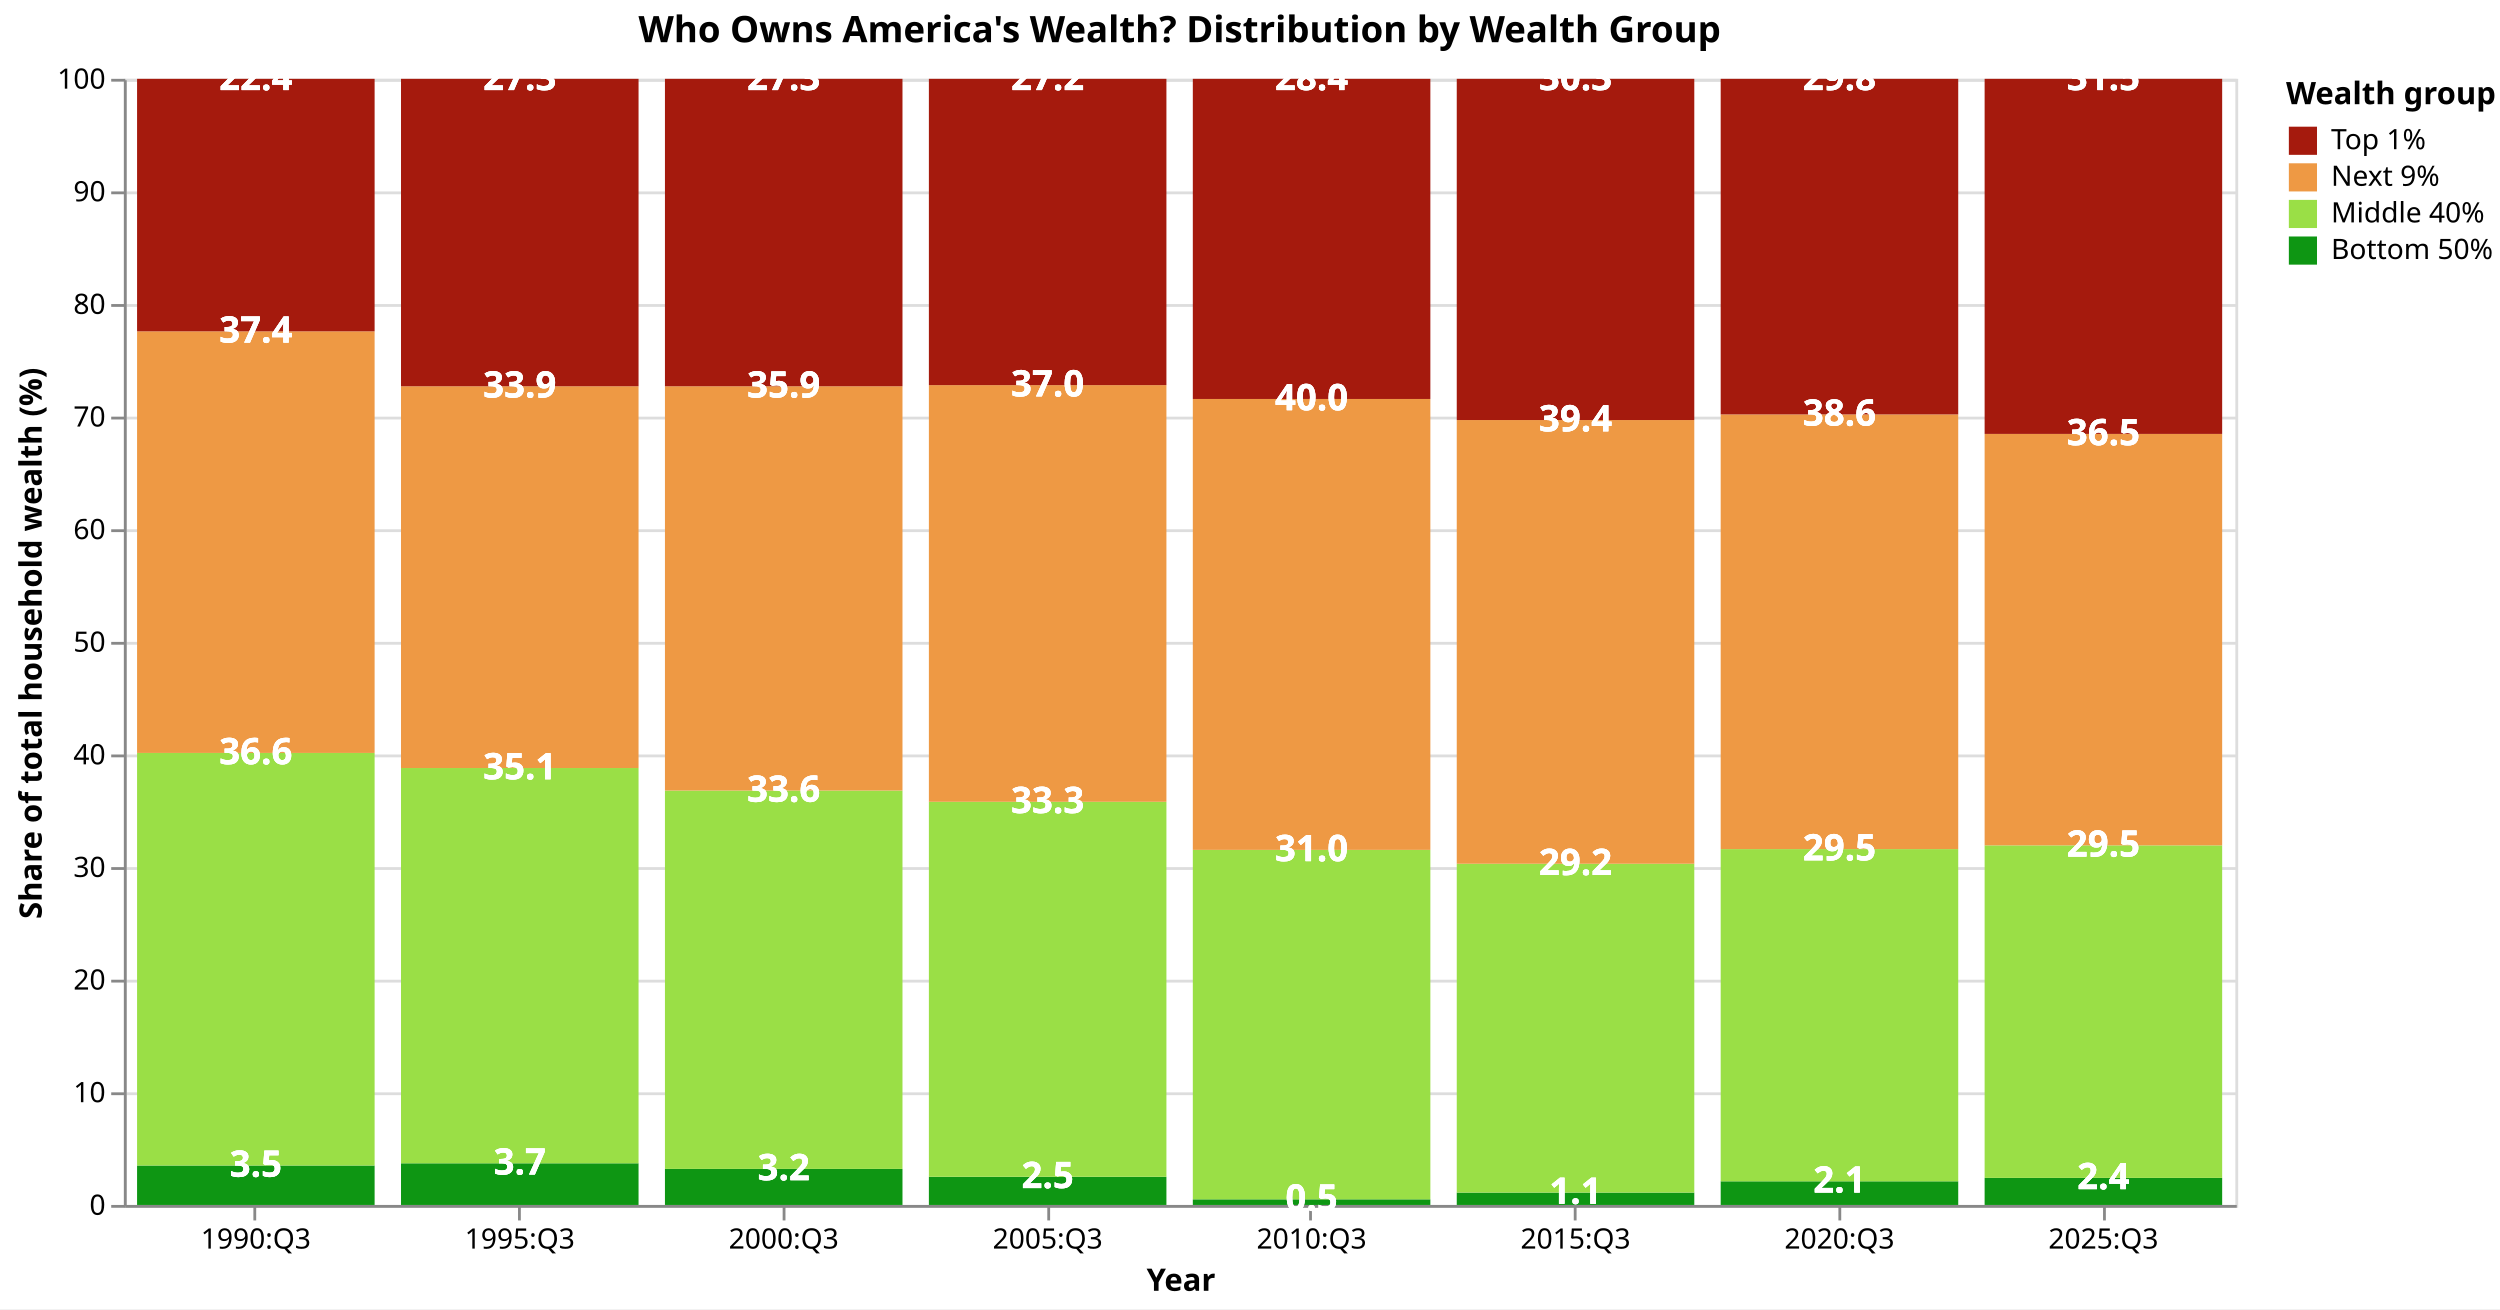
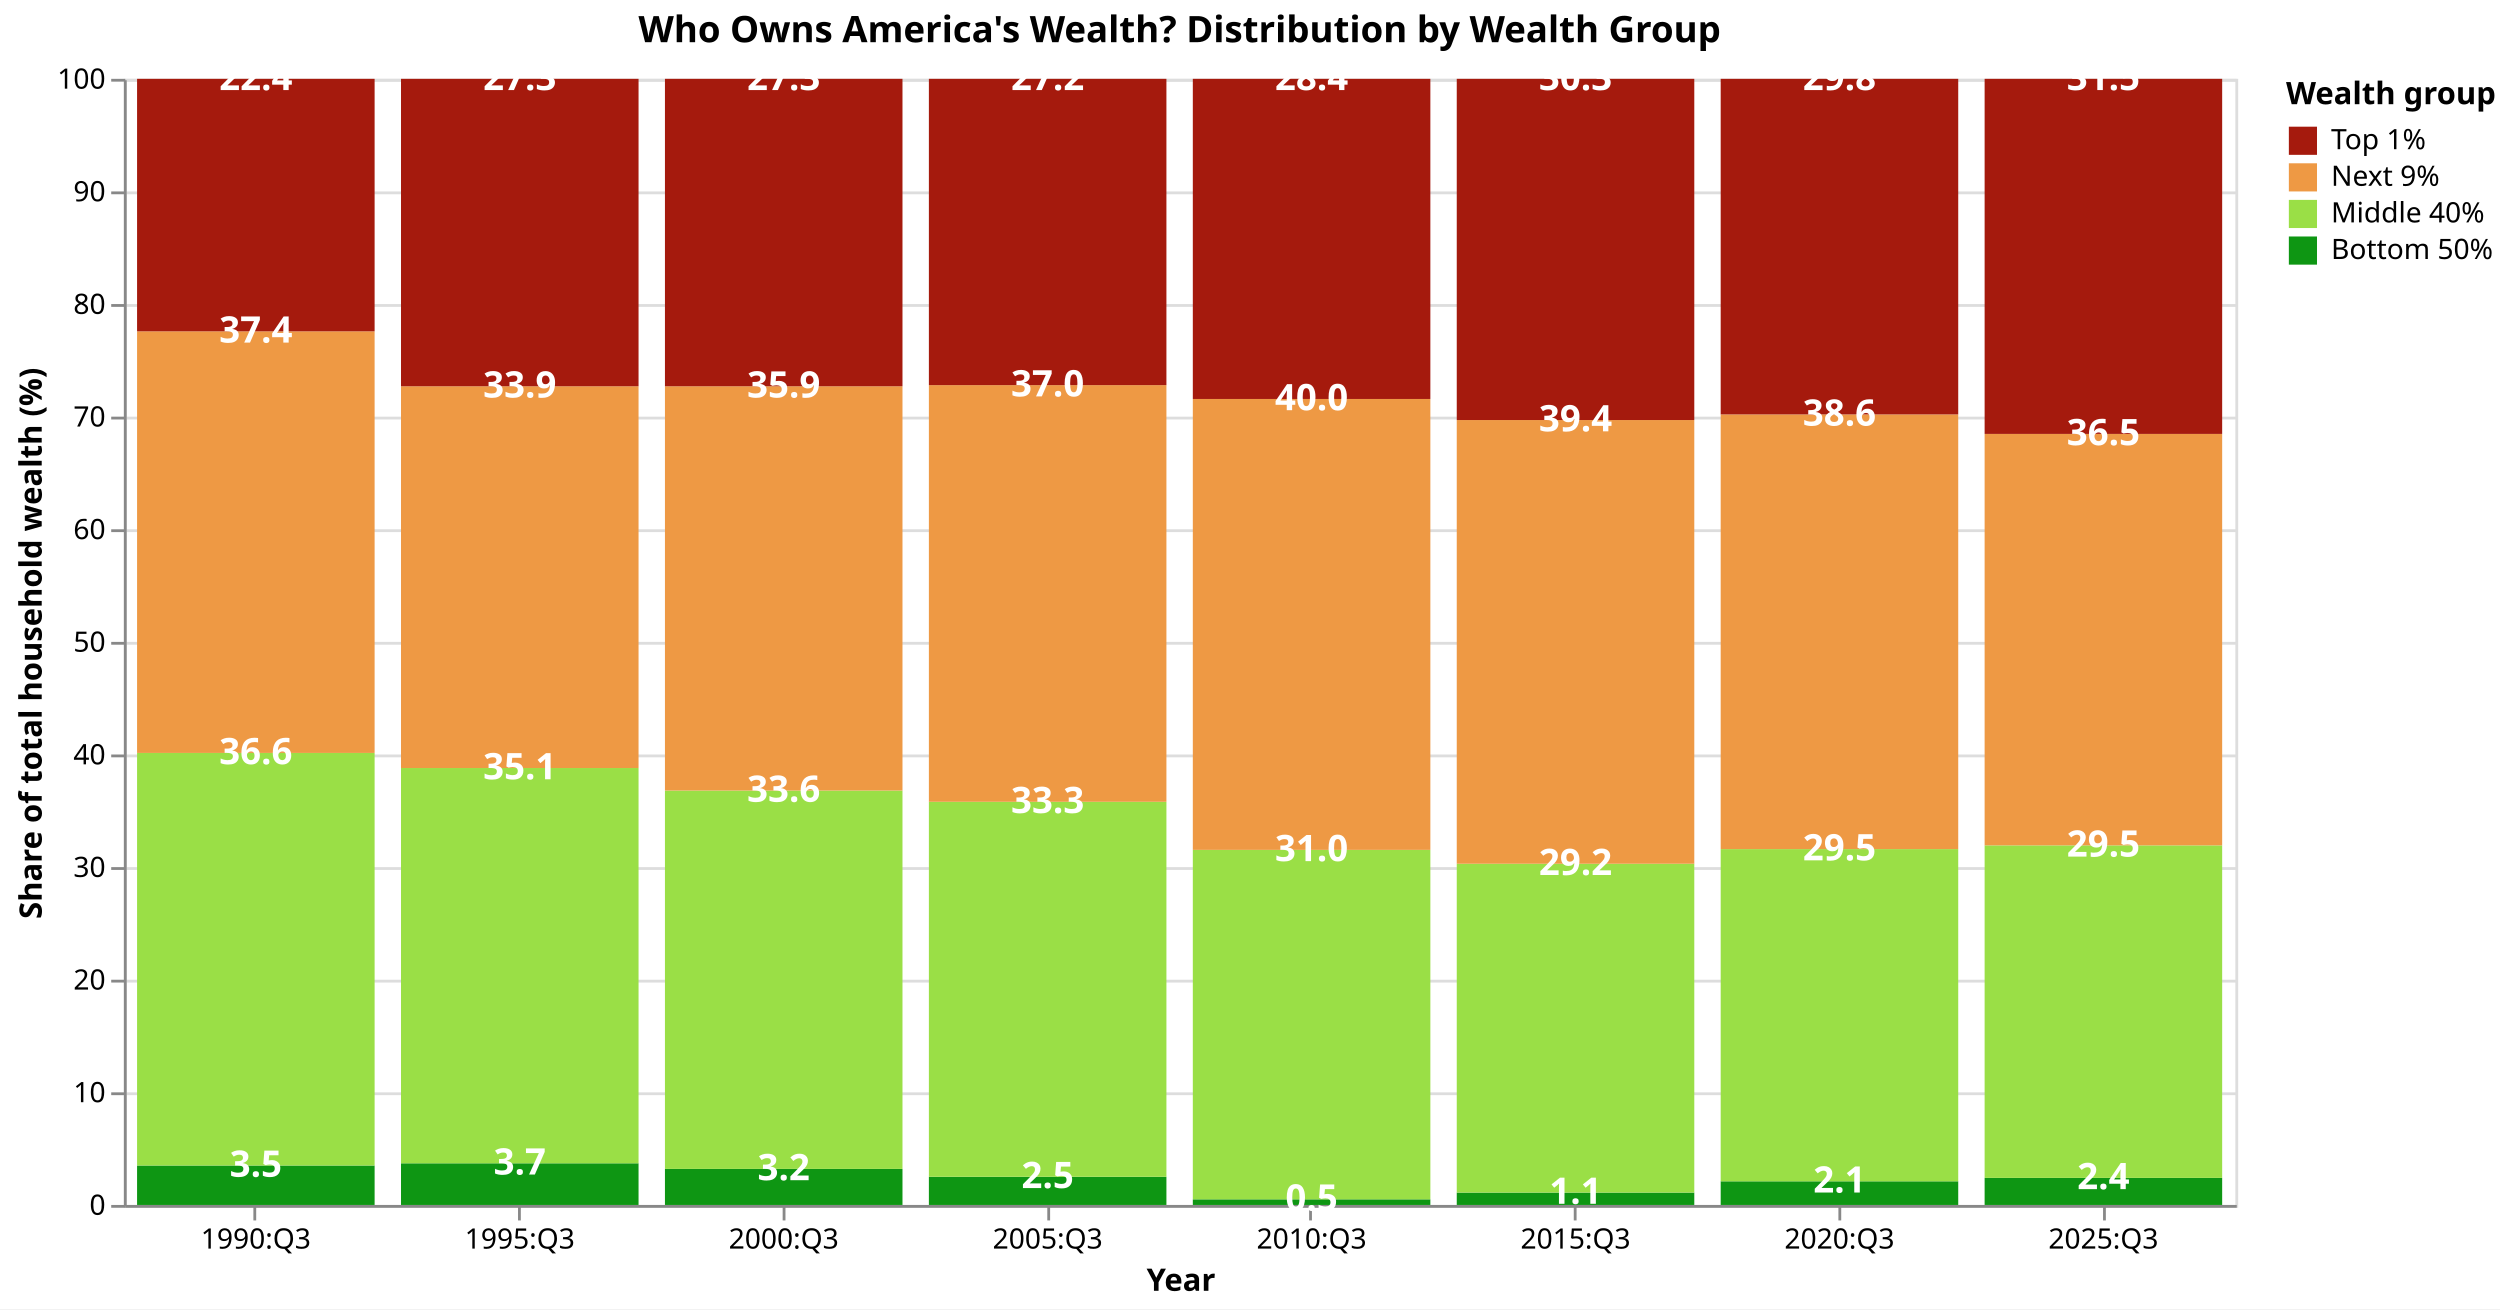
<svg xmlns="http://www.w3.org/2000/svg" version="1.1" class="marks" width="888" height="465" viewBox="0 0 888 465">
  <rect width="888" height="465" fill="white" />
  <g fill="none" stroke-miterlimit="10" transform="translate(44,28)">
    <g class="mark-group role-frame root" role="graphics-object" aria-roledescription="group mark container">
      <g transform="translate(0,0)">
        <path class="background" aria-hidden="true" d="M0.5,0.5h750v400h-750Z" stroke="#ddd" />
        <g>
          <g class="mark-group role-axis" aria-hidden="true">
            <g transform="translate(0.5,0.5)">
              <path class="background" aria-hidden="true" d="M0,0h0v0h0Z" pointer-events="none" />
              <g>
                <g class="mark-rule role-axis-grid" pointer-events="none">
                  <line transform="translate(0,400)" x2="750" y2="0" stroke="#ddd" stroke-width="1" opacity="1" />
                  <line transform="translate(0,360)" x2="750" y2="0" stroke="#ddd" stroke-width="1" opacity="1" />
                  <line transform="translate(0,320)" x2="750" y2="0" stroke="#ddd" stroke-width="1" opacity="1" />
                  <line transform="translate(0,280)" x2="750" y2="0" stroke="#ddd" stroke-width="1" opacity="1" />
                  <line transform="translate(0,240)" x2="750" y2="0" stroke="#ddd" stroke-width="1" opacity="1" />
                  <line transform="translate(0,200)" x2="750" y2="0" stroke="#ddd" stroke-width="1" opacity="1" />
                  <line transform="translate(0,160)" x2="750" y2="0" stroke="#ddd" stroke-width="1" opacity="1" />
                  <line transform="translate(0,120)" x2="750" y2="0" stroke="#ddd" stroke-width="1" opacity="1" />
                  <line transform="translate(0,80)" x2="750" y2="0" stroke="#ddd" stroke-width="1" opacity="1" />
                  <line transform="translate(0,40)" x2="750" y2="0" stroke="#ddd" stroke-width="1" opacity="1" />
                  <line transform="translate(0,0)" x2="750" y2="0" stroke="#ddd" stroke-width="1" opacity="1" />
                </g>
              </g>
              <path class="foreground" aria-hidden="true" d="" pointer-events="none" display="none" />
            </g>
          </g>
          <g class="mark-group role-axis" role="graphics-symbol" aria-roledescription="axis" aria-label="X-axis titled 'Year' for a discrete scale with 8 values: 1990:Q3, 1995:Q3, 2000:Q3, 2005:Q3, 2010:Q3, ending with 2025:Q3">
            <g transform="translate(0.5,400.5)">
              <path class="background" aria-hidden="true" d="M0,0h0v0h0Z" pointer-events="none" />
              <g>
                <g class="mark-rule role-axis-tick" pointer-events="none">
                  <line transform="translate(46,0)" x2="0" y2="5" stroke="#888" stroke-width="1" opacity="1" />
                  <line transform="translate(140,0)" x2="0" y2="5" stroke="#888" stroke-width="1" opacity="1" />
                  <line transform="translate(234,0)" x2="0" y2="5" stroke="#888" stroke-width="1" opacity="1" />
                  <line transform="translate(328,0)" x2="0" y2="5" stroke="#888" stroke-width="1" opacity="1" />
                  <line transform="translate(421,0)" x2="0" y2="5" stroke="#888" stroke-width="1" opacity="1" />
                  <line transform="translate(515,0)" x2="0" y2="5" stroke="#888" stroke-width="1" opacity="1" />
                  <line transform="translate(609,0)" x2="0" y2="5" stroke="#888" stroke-width="1" opacity="1" />
                  <line transform="translate(703,0)" x2="0" y2="5" stroke="#888" stroke-width="1" opacity="1" />
                </g>
                <g class="mark-text role-axis-label" pointer-events="none">
                  <text text-anchor="middle" transform="translate(46.375,15)" font-family="sans-serif" font-size="10px" fill="#000" opacity="1">1990:Q3</text>
                  <text text-anchor="middle" transform="translate(140.125,15)" font-family="sans-serif" font-size="10px" fill="#000" opacity="1">1995:Q3</text>
                  <text text-anchor="middle" transform="translate(233.875,15)" font-family="sans-serif" font-size="10px" fill="#000" opacity="1">2000:Q3</text>
                  <text text-anchor="middle" transform="translate(327.625,15)" font-family="sans-serif" font-size="10px" fill="#000" opacity="1">2005:Q3</text>
                  <text text-anchor="middle" transform="translate(421.375,15)" font-family="sans-serif" font-size="10px" fill="#000" opacity="1">2010:Q3</text>
                  <text text-anchor="middle" transform="translate(515.125,15)" font-family="sans-serif" font-size="10px" fill="#000" opacity="1">2015:Q3</text>
                  <text text-anchor="middle" transform="translate(608.875,15)" font-family="sans-serif" font-size="10px" fill="#000" opacity="1">2020:Q3</text>
                  <text text-anchor="middle" transform="translate(702.625,15)" font-family="sans-serif" font-size="10px" fill="#000" opacity="1">2025:Q3</text>
                </g>
                <g class="mark-rule role-axis-domain" pointer-events="none">
                  <line transform="translate(0,0)" x2="750" y2="0" stroke="#888" stroke-width="1" opacity="1" />
                </g>
                <g class="mark-text role-axis-title" pointer-events="none">
                  <text text-anchor="middle" transform="translate(375,30)" font-family="sans-serif" font-size="11px" font-weight="bold" fill="#000" opacity="1">Year</text>
                </g>
              </g>
              <path class="foreground" aria-hidden="true" d="" pointer-events="none" display="none" />
            </g>
          </g>
          <g class="mark-group role-axis" role="graphics-symbol" aria-roledescription="axis" aria-label="Y-axis titled 'Share of total household wealth (%)' for a linear scale with values from 0 to 100">
            <g transform="translate(0.5,0.5)">
              <path class="background" aria-hidden="true" d="M0,0h0v0h0Z" pointer-events="none" />
              <g>
                <g class="mark-rule role-axis-tick" pointer-events="none">
                  <line transform="translate(0,400)" x2="-5" y2="0" stroke="#888" stroke-width="1" opacity="1" />
                  <line transform="translate(0,360)" x2="-5" y2="0" stroke="#888" stroke-width="1" opacity="1" />
                  <line transform="translate(0,320)" x2="-5" y2="0" stroke="#888" stroke-width="1" opacity="1" />
                  <line transform="translate(0,280)" x2="-5" y2="0" stroke="#888" stroke-width="1" opacity="1" />
                  <line transform="translate(0,240)" x2="-5" y2="0" stroke="#888" stroke-width="1" opacity="1" />
                  <line transform="translate(0,200)" x2="-5" y2="0" stroke="#888" stroke-width="1" opacity="1" />
                  <line transform="translate(0,160)" x2="-5" y2="0" stroke="#888" stroke-width="1" opacity="1" />
                  <line transform="translate(0,120)" x2="-5" y2="0" stroke="#888" stroke-width="1" opacity="1" />
                  <line transform="translate(0,80)" x2="-5" y2="0" stroke="#888" stroke-width="1" opacity="1" />
                  <line transform="translate(0,40)" x2="-5" y2="0" stroke="#888" stroke-width="1" opacity="1" />
                  <line transform="translate(0,0)" x2="-5" y2="0" stroke="#888" stroke-width="1" opacity="1" />
                </g>
                <g class="mark-text role-axis-label" pointer-events="none">
                  <text text-anchor="end" transform="translate(-7,403)" font-family="sans-serif" font-size="10px" fill="#000" opacity="1">0</text>
                  <text text-anchor="end" transform="translate(-7,363)" font-family="sans-serif" font-size="10px" fill="#000" opacity="1">10</text>
                  <text text-anchor="end" transform="translate(-7,323)" font-family="sans-serif" font-size="10px" fill="#000" opacity="1">20</text>
                  <text text-anchor="end" transform="translate(-7,283)" font-family="sans-serif" font-size="10px" fill="#000" opacity="1">30</text>
                  <text text-anchor="end" transform="translate(-7,243)" font-family="sans-serif" font-size="10px" fill="#000" opacity="1">40</text>
                  <text text-anchor="end" transform="translate(-7,203)" font-family="sans-serif" font-size="10px" fill="#000" opacity="1">50</text>
                  <text text-anchor="end" transform="translate(-7,163)" font-family="sans-serif" font-size="10px" fill="#000" opacity="1">60</text>
                  <text text-anchor="end" transform="translate(-7,123)" font-family="sans-serif" font-size="10px" fill="#000" opacity="1">70</text>
                  <text text-anchor="end" transform="translate(-7,83)" font-family="sans-serif" font-size="10px" fill="#000" opacity="1">80</text>
                  <text text-anchor="end" transform="translate(-7,43)" font-family="sans-serif" font-size="10px" fill="#000" opacity="1">90</text>
                  <text text-anchor="end" transform="translate(-7,3)" font-family="sans-serif" font-size="10px" fill="#000" opacity="1">100</text>
                </g>
                <g class="mark-rule role-axis-domain" pointer-events="none">
                  <line transform="translate(0,400)" x2="0" y2="-400" stroke="#888" stroke-width="1" opacity="1" />
                </g>
                <g class="mark-text role-axis-title" pointer-events="none">
                  <text text-anchor="middle" transform="translate(-27.68457,200) rotate(-90) translate(0,-2)" font-family="sans-serif" font-size="11px" font-weight="bold" fill="#000" opacity="1">Share of total household wealth (%)</text>
                </g>
              </g>
              <path class="foreground" aria-hidden="true" d="" pointer-events="none" display="none" />
            </g>
          </g>
          <g class="mark-rect role-mark layer_0_marks" role="graphics-object" aria-roledescription="rect mark container">
            <path aria-label="Year: 1990:Q3; Share of total household wealth (%): 3.5035035035; Wealth group: Bottom 50%; stack_order: 3; Date: 1990:Q3; Share (%): 3.5" role="graphics-symbol" aria-roledescription="bar" d="M4.688,385.986h84.375v14.014h-84.375Z" fill="#0E9613" />
            <path aria-label="Year: 1990:Q3; Share of total household wealth (%): 36.6366366366; Wealth group: Middle 40%; stack_order: 2; Date: 1990:Q3; Share (%): 36.6" role="graphics-symbol" aria-roledescription="bar" d="M4.688,239.439h84.375v146.547h-84.375Z" fill="#9ADF46" />
            <path aria-label="Year: 1990:Q3; Share of total household wealth (%): 37.4374374374; Wealth group: Next 9%; stack_order: 1; Date: 1990:Q3; Share (%): 37.4" role="graphics-symbol" aria-roledescription="bar" d="M4.688,89.69h84.375v149.75h-84.375Z" fill="#EE9944" />
            <path aria-label="Year: 1990:Q3; Share of total household wealth (%): 22.4224224224; Wealth group: Top 1%; stack_order: 0; Date: 1990:Q3; Share (%): 22.4" role="graphics-symbol" aria-roledescription="bar" d="M4.688,4.440892098500626e-14h84.375v89.69h-84.375Z" fill="#A51A0D" />
            <path aria-label="Year: 1995:Q3; Share of total household wealth (%): 3.7; Wealth group: Bottom 50%; stack_order: 3; Date: 1995:Q3; Share (%): 3.7" role="graphics-symbol" aria-roledescription="bar" d="M98.438,385.2h84.375v14.8h-84.375Z" fill="#0E9613" />
            <path aria-label="Year: 1995:Q3; Share of total household wealth (%): 35.1; Wealth group: Middle 40%; stack_order: 2; Date: 1995:Q3; Share (%): 35.1" role="graphics-symbol" aria-roledescription="bar" d="M98.438,244.8h84.375v140.4h-84.375Z" fill="#9ADF46" />
            <path aria-label="Year: 1995:Q3; Share of total household wealth (%): 33.9; Wealth group: Next 9%; stack_order: 1; Date: 1995:Q3; Share (%): 33.9" role="graphics-symbol" aria-roledescription="bar" d="M98.438,109.2h84.375v135.6h-84.375Z" fill="#EE9944" />
            <path aria-label="Year: 1995:Q3; Share of total household wealth (%): 27.3; Wealth group: Top 1%; stack_order: 0; Date: 1995:Q3; Share (%): 27.3" role="graphics-symbol" aria-roledescription="bar" d="M98.438,0h84.375v109.2h-84.375Z" fill="#A51A0D" />
            <path aria-label="Year: 2000:Q3; Share of total household wealth (%): 3.2; Wealth group: Bottom 50%; stack_order: 3; Date: 2000:Q3; Share (%): 3.2" role="graphics-symbol" aria-roledescription="bar" d="M192.188,387.2h84.375v12.8h-84.375Z" fill="#0E9613" />
            <path aria-label="Year: 2000:Q3; Share of total household wealth (%): 33.6; Wealth group: Middle 40%; stack_order: 2; Date: 2000:Q3; Share (%): 33.6" role="graphics-symbol" aria-roledescription="bar" d="M192.188,252.8h84.375v134.4h-84.375Z" fill="#9ADF46" />
            <path aria-label="Year: 2000:Q3; Share of total household wealth (%): 35.9; Wealth group: Next 9%; stack_order: 1; Date: 2000:Q3; Share (%): 35.9" role="graphics-symbol" aria-roledescription="bar" d="M192.188,109.2h84.375v143.6h-84.375Z" fill="#EE9944" />
            <path aria-label="Year: 2000:Q3; Share of total household wealth (%): 27.3; Wealth group: Top 1%; stack_order: 0; Date: 2000:Q3; Share (%): 27.3" role="graphics-symbol" aria-roledescription="bar" d="M192.188,0h84.375v109.2h-84.375Z" fill="#A51A0D" />
            <path aria-label="Year: 2005:Q3; Share of total household wealth (%): 2.5; Wealth group: Bottom 50%; stack_order: 3; Date: 2005:Q3; Share (%): 2.5" role="graphics-symbol" aria-roledescription="bar" d="M285.938,390h84.375v10h-84.375Z" fill="#0E9613" />
            <path aria-label="Year: 2005:Q3; Share of total household wealth (%): 33.3; Wealth group: Middle 40%; stack_order: 2; Date: 2005:Q3; Share (%): 33.3" role="graphics-symbol" aria-roledescription="bar" d="M285.938,256.8h84.375v133.2h-84.375Z" fill="#9ADF46" />
            <path aria-label="Year: 2005:Q3; Share of total household wealth (%): 37; Wealth group: Next 9%; stack_order: 1; Date: 2005:Q3; Share (%): 37.0" role="graphics-symbol" aria-roledescription="bar" d="M285.938,108.8h84.375v148h-84.375Z" fill="#EE9944" />
            <path aria-label="Year: 2005:Q3; Share of total household wealth (%): 27.2; Wealth group: Top 1%; stack_order: 0; Date: 2005:Q3; Share (%): 27.2" role="graphics-symbol" aria-roledescription="bar" d="M285.938,0h84.375v108.8h-84.375Z" fill="#A51A0D" />
            <path aria-label="Year: 2010:Q3; Share of total household wealth (%): 0.500500500501; Wealth group: Bottom 50%; stack_order: 3; Date: 2010:Q3; Share (%): 0.5" role="graphics-symbol" aria-roledescription="bar" d="M379.688,397.998h84.375v2.002h-84.375Z" fill="#0E9613" />
            <path aria-label="Year: 2010:Q3; Share of total household wealth (%): 31.031031031; Wealth group: Middle 40%; stack_order: 2; Date: 2010:Q3; Share (%): 31.0" role="graphics-symbol" aria-roledescription="bar" d="M379.688,273.874h84.375v124.124h-84.375Z" fill="#9ADF46" />
            <path aria-label="Year: 2010:Q3; Share of total household wealth (%): 40.04004004; Wealth group: Next 9%; stack_order: 1; Date: 2010:Q3; Share (%): 40.0" role="graphics-symbol" aria-roledescription="bar" d="M379.688,113.714h84.375v160.16h-84.375Z" fill="#EE9944" />
            <path aria-label="Year: 2010:Q3; Share of total household wealth (%): 28.4284284284; Wealth group: Top 1%; stack_order: 0; Date: 2010:Q3; Share (%): 28.4" role="graphics-symbol" aria-roledescription="bar" d="M379.688,0h84.375v113.714h-84.375Z" fill="#A51A0D" />
            <path aria-label="Year: 2015:Q3; Share of total household wealth (%): 1.1; Wealth group: Bottom 50%; stack_order: 3; Date: 2015:Q3; Share (%): 1.1" role="graphics-symbol" aria-roledescription="bar" d="M473.438,395.6h84.375v4.4h-84.375Z" fill="#0E9613" />
            <path aria-label="Year: 2015:Q3; Share of total household wealth (%): 29.2; Wealth group: Middle 40%; stack_order: 2; Date: 2015:Q3; Share (%): 29.2" role="graphics-symbol" aria-roledescription="bar" d="M473.438,278.8h84.375v116.8h-84.375Z" fill="#9ADF46" />
            <path aria-label="Year: 2015:Q3; Share of total household wealth (%): 39.4; Wealth group: Next 9%; stack_order: 1; Date: 2015:Q3; Share (%): 39.4" role="graphics-symbol" aria-roledescription="bar" d="M473.438,121.2h84.375v157.6h-84.375Z" fill="#EE9944" />
            <path aria-label="Year: 2015:Q3; Share of total household wealth (%): 30.3; Wealth group: Top 1%; stack_order: 0; Date: 2015:Q3; Share (%): 30.3" role="graphics-symbol" aria-roledescription="bar" d="M473.438,0h84.375v121.2h-84.375Z" fill="#A51A0D" />
            <path aria-label="Year: 2020:Q3; Share of total household wealth (%): 2.1; Wealth group: Bottom 50%; stack_order: 3; Date: 2020:Q3; Share (%): 2.1" role="graphics-symbol" aria-roledescription="bar" d="M567.188,391.6h84.375v8.4h-84.375Z" fill="#0E9613" />
            <path aria-label="Year: 2020:Q3; Share of total household wealth (%): 29.5; Wealth group: Middle 40%; stack_order: 2; Date: 2020:Q3; Share (%): 29.5" role="graphics-symbol" aria-roledescription="bar" d="M567.188,273.6h84.375v118h-84.375Z" fill="#9ADF46" />
            <path aria-label="Year: 2020:Q3; Share of total household wealth (%): 38.6; Wealth group: Next 9%; stack_order: 1; Date: 2020:Q3; Share (%): 38.6" role="graphics-symbol" aria-roledescription="bar" d="M567.188,119.2h84.375v154.4h-84.375Z" fill="#EE9944" />
            <path aria-label="Year: 2020:Q3; Share of total household wealth (%): 29.8; Wealth group: Top 1%; stack_order: 0; Date: 2020:Q3; Share (%): 29.8" role="graphics-symbol" aria-roledescription="bar" d="M567.188,0h84.375v119.2h-84.375Z" fill="#A51A0D" />
            <path aria-label="Year: 2025:Q3; Share of total household wealth (%): 2.4024024024; Wealth group: Bottom 50%; stack_order: 3; Date: 2025:Q3; Share (%): 2.4" role="graphics-symbol" aria-roledescription="bar" d="M660.938,390.39h84.375v9.61h-84.375Z" fill="#0E9613" />
            <path aria-label="Year: 2025:Q3; Share of total household wealth (%): 29.5295295295; Wealth group: Middle 40%; stack_order: 2; Date: 2025:Q3; Share (%): 29.5" role="graphics-symbol" aria-roledescription="bar" d="M660.938,272.272h84.375v118.118h-84.375Z" fill="#9ADF46" />
            <path aria-label="Year: 2025:Q3; Share of total household wealth (%): 36.5365365365; Wealth group: Next 9%; stack_order: 1; Date: 2025:Q3; Share (%): 36.5" role="graphics-symbol" aria-roledescription="bar" d="M660.938,126.126h84.375v146.146h-84.375Z" fill="#EE9944" />
            <path aria-label="Year: 2025:Q3; Share of total household wealth (%): 31.5315315315; Wealth group: Top 1%; stack_order: 0; Date: 2025:Q3; Share (%): 31.5" role="graphics-symbol" aria-roledescription="bar" d="M660.938,0h84.375v126.126h-84.375Z" fill="#A51A0D" />
          </g>
          <g class="mark-text role-mark layer_1_marks" role="graphics-object" aria-roledescription="text mark container">
            <text aria-label="Date: 1990:Q3; Share (%): 3.5035035035; stack_order: 3; Wealth group: Bottom 50%" role="graphics-symbol" aria-roledescription="text mark" text-anchor="middle" transform="translate(46.875,389.986)" font-family="sans-serif" font-size="13px" font-weight="bold" fill="white">3.5</text>
            <text aria-label="Date: 1990:Q3; Share (%): 36.6366366366; stack_order: 2; Wealth group: Middle 40%" role="graphics-symbol" aria-roledescription="text mark" text-anchor="middle" transform="translate(46.875,243.4394)" font-family="sans-serif" font-size="13px" font-weight="bold" fill="white">36.6</text>
            <text aria-label="Date: 1990:Q3; Share (%): 37.4374374374; stack_order: 1; Wealth group: Next 9%" role="graphics-symbol" aria-roledescription="text mark" text-anchor="middle" transform="translate(46.875,93.68969)" font-family="sans-serif" font-size="13px" font-weight="bold" fill="white">37.4</text>
            <text aria-label="Date: 1990:Q3; Share (%): 22.4224224224; stack_order: 0; Wealth group: Top 1%" role="graphics-symbol" aria-roledescription="text mark" text-anchor="middle" transform="translate(46.875,4)" font-family="sans-serif" font-size="13px" font-weight="bold" fill="white">22.4</text>
            <text aria-label="Date: 1995:Q3; Share (%): 3.7; stack_order: 3; Wealth group: Bottom 50%" role="graphics-symbol" aria-roledescription="text mark" text-anchor="middle" transform="translate(140.625,389.2)" font-family="sans-serif" font-size="13px" font-weight="bold" fill="white">3.7</text>
            <text aria-label="Date: 1995:Q3; Share (%): 35.1; stack_order: 2; Wealth group: Middle 40%" role="graphics-symbol" aria-roledescription="text mark" text-anchor="middle" transform="translate(140.625,248.8)" font-family="sans-serif" font-size="13px" font-weight="bold" fill="white">35.1</text>
            <text aria-label="Date: 1995:Q3; Share (%): 33.9; stack_order: 1; Wealth group: Next 9%" role="graphics-symbol" aria-roledescription="text mark" text-anchor="middle" transform="translate(140.625,113.2)" font-family="sans-serif" font-size="13px" font-weight="bold" fill="white">33.9</text>
            <text aria-label="Date: 1995:Q3; Share (%): 27.3; stack_order: 0; Wealth group: Top 1%" role="graphics-symbol" aria-roledescription="text mark" text-anchor="middle" transform="translate(140.625,4)" font-family="sans-serif" font-size="13px" font-weight="bold" fill="white">27.3</text>
            <text aria-label="Date: 2000:Q3; Share (%): 3.2; stack_order: 3; Wealth group: Bottom 50%" role="graphics-symbol" aria-roledescription="text mark" text-anchor="middle" transform="translate(234.375,391.2)" font-family="sans-serif" font-size="13px" font-weight="bold" fill="white">3.2</text>
            <text aria-label="Date: 2000:Q3; Share (%): 33.6; stack_order: 2; Wealth group: Middle 40%" role="graphics-symbol" aria-roledescription="text mark" text-anchor="middle" transform="translate(234.375,256.8)" font-family="sans-serif" font-size="13px" font-weight="bold" fill="white">33.6</text>
            <text aria-label="Date: 2000:Q3; Share (%): 35.9; stack_order: 1; Wealth group: Next 9%" role="graphics-symbol" aria-roledescription="text mark" text-anchor="middle" transform="translate(234.375,113.2)" font-family="sans-serif" font-size="13px" font-weight="bold" fill="white">35.9</text>
            <text aria-label="Date: 2000:Q3; Share (%): 27.3; stack_order: 0; Wealth group: Top 1%" role="graphics-symbol" aria-roledescription="text mark" text-anchor="middle" transform="translate(234.375,4)" font-family="sans-serif" font-size="13px" font-weight="bold" fill="white">27.3</text>
            <text aria-label="Date: 2005:Q3; Share (%): 2.5; stack_order: 3; Wealth group: Bottom 50%" role="graphics-symbol" aria-roledescription="text mark" text-anchor="middle" transform="translate(328.125,394)" font-family="sans-serif" font-size="13px" font-weight="bold" fill="white">2.5</text>
            <text aria-label="Date: 2005:Q3; Share (%): 33.3; stack_order: 2; Wealth group: Middle 40%" role="graphics-symbol" aria-roledescription="text mark" text-anchor="middle" transform="translate(328.125,260.8)" font-family="sans-serif" font-size="13px" font-weight="bold" fill="white">33.3</text>
            <text aria-label="Date: 2005:Q3; Share (%): 37; stack_order: 1; Wealth group: Next 9%" role="graphics-symbol" aria-roledescription="text mark" text-anchor="middle" transform="translate(328.125,112.8)" font-family="sans-serif" font-size="13px" font-weight="bold" fill="white">37.0</text>
            <text aria-label="Date: 2005:Q3; Share (%): 27.2; stack_order: 0; Wealth group: Top 1%" role="graphics-symbol" aria-roledescription="text mark" text-anchor="middle" transform="translate(328.125,4)" font-family="sans-serif" font-size="13px" font-weight="bold" fill="white">27.2</text>
            <text aria-label="Date: 2010:Q3; Share (%): 0.500500500501; stack_order: 3; Wealth group: Bottom 50%" role="graphics-symbol" aria-roledescription="text mark" text-anchor="middle" transform="translate(421.875,401.998)" font-family="sans-serif" font-size="13px" font-weight="bold" fill="white">0.5</text>
            <text aria-label="Date: 2010:Q3; Share (%): 31.031031031; stack_order: 2; Wealth group: Middle 40%" role="graphics-symbol" aria-roledescription="text mark" text-anchor="middle" transform="translate(421.875,277.8739)" font-family="sans-serif" font-size="13px" font-weight="bold" fill="white">31.0</text>
            <text aria-label="Date: 2010:Q3; Share (%): 40.04004004; stack_order: 1; Wealth group: Next 9%" role="graphics-symbol" aria-roledescription="text mark" text-anchor="middle" transform="translate(421.875,117.7137)" font-family="sans-serif" font-size="13px" font-weight="bold" fill="white">40.0</text>
            <text aria-label="Date: 2010:Q3; Share (%): 28.4284284284; stack_order: 0; Wealth group: Top 1%" role="graphics-symbol" aria-roledescription="text mark" text-anchor="middle" transform="translate(421.875,4)" font-family="sans-serif" font-size="13px" font-weight="bold" fill="white">28.4</text>
            <text aria-label="Date: 2015:Q3; Share (%): 1.1; stack_order: 3; Wealth group: Bottom 50%" role="graphics-symbol" aria-roledescription="text mark" text-anchor="middle" transform="translate(515.625,399.6)" font-family="sans-serif" font-size="13px" font-weight="bold" fill="white">1.1</text>
            <text aria-label="Date: 2015:Q3; Share (%): 29.2; stack_order: 2; Wealth group: Middle 40%" role="graphics-symbol" aria-roledescription="text mark" text-anchor="middle" transform="translate(515.625,282.8)" font-family="sans-serif" font-size="13px" font-weight="bold" fill="white">29.2</text>
            <text aria-label="Date: 2015:Q3; Share (%): 39.4; stack_order: 1; Wealth group: Next 9%" role="graphics-symbol" aria-roledescription="text mark" text-anchor="middle" transform="translate(515.625,125.2)" font-family="sans-serif" font-size="13px" font-weight="bold" fill="white">39.4</text>
            <text aria-label="Date: 2015:Q3; Share (%): 30.3; stack_order: 0; Wealth group: Top 1%" role="graphics-symbol" aria-roledescription="text mark" text-anchor="middle" transform="translate(515.625,4)" font-family="sans-serif" font-size="13px" font-weight="bold" fill="white">30.3</text>
            <text aria-label="Date: 2020:Q3; Share (%): 2.1; stack_order: 3; Wealth group: Bottom 50%" role="graphics-symbol" aria-roledescription="text mark" text-anchor="middle" transform="translate(609.375,395.6)" font-family="sans-serif" font-size="13px" font-weight="bold" fill="white">2.1</text>
            <text aria-label="Date: 2020:Q3; Share (%): 29.5; stack_order: 2; Wealth group: Middle 40%" role="graphics-symbol" aria-roledescription="text mark" text-anchor="middle" transform="translate(609.375,277.6)" font-family="sans-serif" font-size="13px" font-weight="bold" fill="white">29.5</text>
            <text aria-label="Date: 2020:Q3; Share (%): 38.6; stack_order: 1; Wealth group: Next 9%" role="graphics-symbol" aria-roledescription="text mark" text-anchor="middle" transform="translate(609.375,123.2)" font-family="sans-serif" font-size="13px" font-weight="bold" fill="white">38.6</text>
            <text aria-label="Date: 2020:Q3; Share (%): 29.8; stack_order: 0; Wealth group: Top 1%" role="graphics-symbol" aria-roledescription="text mark" text-anchor="middle" transform="translate(609.375,4)" font-family="sans-serif" font-size="13px" font-weight="bold" fill="white">29.8</text>
            <text aria-label="Date: 2025:Q3; Share (%): 2.4024024024; stack_order: 3; Wealth group: Bottom 50%" role="graphics-symbol" aria-roledescription="text mark" text-anchor="middle" transform="translate(703.125,394.3904)" font-family="sans-serif" font-size="13px" font-weight="bold" fill="white">2.4</text>
            <text aria-label="Date: 2025:Q3; Share (%): 29.5295295295; stack_order: 2; Wealth group: Middle 40%" role="graphics-symbol" aria-roledescription="text mark" text-anchor="middle" transform="translate(703.125,276.2723)" font-family="sans-serif" font-size="13px" font-weight="bold" fill="white">29.5</text>
            <text aria-label="Date: 2025:Q3; Share (%): 36.5365365365; stack_order: 1; Wealth group: Next 9%" role="graphics-symbol" aria-roledescription="text mark" text-anchor="middle" transform="translate(703.125,130.1261)" font-family="sans-serif" font-size="13px" font-weight="bold" fill="white">36.5</text>
            <text aria-label="Date: 2025:Q3; Share (%): 31.5315315315; stack_order: 0; Wealth group: Top 1%" role="graphics-symbol" aria-roledescription="text mark" text-anchor="middle" transform="translate(703.125,4)" font-family="sans-serif" font-size="13px" font-weight="bold" fill="white">31.5</text>
          </g>
-           <g class="mark-text role-mark layer_2_marks" role="graphics-object" aria-roledescription="text mark container">
-             <text aria-label="Date: 1990:Q3; Share (%): 3.5035035035; stack_order: 3; Wealth group: Bottom 50%" role="graphics-symbol" aria-roledescription="text mark" text-anchor="middle" transform="translate(46.875,389.986)" font-family="sans-serif" font-size="13px" font-weight="bold" fill="white">3.5</text>
-             <text aria-label="Date: 1990:Q3; Share (%): 36.6366366366; stack_order: 2; Wealth group: Middle 40%" role="graphics-symbol" aria-roledescription="text mark" text-anchor="middle" transform="translate(46.875,243.4394)" font-family="sans-serif" font-size="13px" font-weight="bold" fill="white">36.6</text>
-             <text aria-label="Date: 1990:Q3; Share (%): 37.4374374374; stack_order: 1; Wealth group: Next 9%" role="graphics-symbol" aria-roledescription="text mark" text-anchor="middle" transform="translate(46.875,93.68969)" font-family="sans-serif" font-size="13px" font-weight="bold" fill="white">37.4</text>
-             <text aria-label="Date: 1990:Q3; Share (%): 22.4224224224; stack_order: 0; Wealth group: Top 1%" role="graphics-symbol" aria-roledescription="text mark" text-anchor="middle" transform="translate(46.875,4)" font-family="sans-serif" font-size="13px" font-weight="bold" fill="white">22.4</text>
-             <text aria-label="Date: 1995:Q3; Share (%): 3.7; stack_order: 3; Wealth group: Bottom 50%" role="graphics-symbol" aria-roledescription="text mark" text-anchor="middle" transform="translate(140.625,389.2)" font-family="sans-serif" font-size="13px" font-weight="bold" fill="white">3.7</text>
-             <text aria-label="Date: 1995:Q3; Share (%): 35.1; stack_order: 2; Wealth group: Middle 40%" role="graphics-symbol" aria-roledescription="text mark" text-anchor="middle" transform="translate(140.625,248.8)" font-family="sans-serif" font-size="13px" font-weight="bold" fill="white">35.1</text>
-             <text aria-label="Date: 1995:Q3; Share (%): 33.9; stack_order: 1; Wealth group: Next 9%" role="graphics-symbol" aria-roledescription="text mark" text-anchor="middle" transform="translate(140.625,113.2)" font-family="sans-serif" font-size="13px" font-weight="bold" fill="white">33.9</text>
-             <text aria-label="Date: 1995:Q3; Share (%): 27.3; stack_order: 0; Wealth group: Top 1%" role="graphics-symbol" aria-roledescription="text mark" text-anchor="middle" transform="translate(140.625,4)" font-family="sans-serif" font-size="13px" font-weight="bold" fill="white">27.3</text>
-             <text aria-label="Date: 2000:Q3; Share (%): 3.2; stack_order: 3; Wealth group: Bottom 50%" role="graphics-symbol" aria-roledescription="text mark" text-anchor="middle" transform="translate(234.375,391.2)" font-family="sans-serif" font-size="13px" font-weight="bold" fill="white">3.2</text>
-             <text aria-label="Date: 2000:Q3; Share (%): 33.6; stack_order: 2; Wealth group: Middle 40%" role="graphics-symbol" aria-roledescription="text mark" text-anchor="middle" transform="translate(234.375,256.8)" font-family="sans-serif" font-size="13px" font-weight="bold" fill="white">33.6</text>
-             <text aria-label="Date: 2000:Q3; Share (%): 35.9; stack_order: 1; Wealth group: Next 9%" role="graphics-symbol" aria-roledescription="text mark" text-anchor="middle" transform="translate(234.375,113.2)" font-family="sans-serif" font-size="13px" font-weight="bold" fill="white">35.9</text>
-             <text aria-label="Date: 2000:Q3; Share (%): 27.3; stack_order: 0; Wealth group: Top 1%" role="graphics-symbol" aria-roledescription="text mark" text-anchor="middle" transform="translate(234.375,4)" font-family="sans-serif" font-size="13px" font-weight="bold" fill="white">27.3</text>
-             <text aria-label="Date: 2005:Q3; Share (%): 2.5; stack_order: 3; Wealth group: Bottom 50%" role="graphics-symbol" aria-roledescription="text mark" text-anchor="middle" transform="translate(328.125,394)" font-family="sans-serif" font-size="13px" font-weight="bold" fill="white">2.5</text>
-             <text aria-label="Date: 2005:Q3; Share (%): 33.3; stack_order: 2; Wealth group: Middle 40%" role="graphics-symbol" aria-roledescription="text mark" text-anchor="middle" transform="translate(328.125,260.8)" font-family="sans-serif" font-size="13px" font-weight="bold" fill="white">33.3</text>
-             <text aria-label="Date: 2005:Q3; Share (%): 37; stack_order: 1; Wealth group: Next 9%" role="graphics-symbol" aria-roledescription="text mark" text-anchor="middle" transform="translate(328.125,112.8)" font-family="sans-serif" font-size="13px" font-weight="bold" fill="white">37.0</text>
-             <text aria-label="Date: 2005:Q3; Share (%): 27.2; stack_order: 0; Wealth group: Top 1%" role="graphics-symbol" aria-roledescription="text mark" text-anchor="middle" transform="translate(328.125,4)" font-family="sans-serif" font-size="13px" font-weight="bold" fill="white">27.2</text>
-             <text aria-label="Date: 2010:Q3; Share (%): 0.500500500501; stack_order: 3; Wealth group: Bottom 50%" role="graphics-symbol" aria-roledescription="text mark" text-anchor="middle" transform="translate(421.875,401.998)" font-family="sans-serif" font-size="13px" font-weight="bold" fill="white">0.5</text>
-             <text aria-label="Date: 2010:Q3; Share (%): 31.031031031; stack_order: 2; Wealth group: Middle 40%" role="graphics-symbol" aria-roledescription="text mark" text-anchor="middle" transform="translate(421.875,277.8739)" font-family="sans-serif" font-size="13px" font-weight="bold" fill="white">31.0</text>
-             <text aria-label="Date: 2010:Q3; Share (%): 40.04004004; stack_order: 1; Wealth group: Next 9%" role="graphics-symbol" aria-roledescription="text mark" text-anchor="middle" transform="translate(421.875,117.7137)" font-family="sans-serif" font-size="13px" font-weight="bold" fill="white">40.0</text>
-             <text aria-label="Date: 2010:Q3; Share (%): 28.4284284284; stack_order: 0; Wealth group: Top 1%" role="graphics-symbol" aria-roledescription="text mark" text-anchor="middle" transform="translate(421.875,4)" font-family="sans-serif" font-size="13px" font-weight="bold" fill="white">28.4</text>
-             <text aria-label="Date: 2015:Q3; Share (%): 1.1; stack_order: 3; Wealth group: Bottom 50%" role="graphics-symbol" aria-roledescription="text mark" text-anchor="middle" transform="translate(515.625,399.6)" font-family="sans-serif" font-size="13px" font-weight="bold" fill="white">1.1</text>
-             <text aria-label="Date: 2015:Q3; Share (%): 29.2; stack_order: 2; Wealth group: Middle 40%" role="graphics-symbol" aria-roledescription="text mark" text-anchor="middle" transform="translate(515.625,282.8)" font-family="sans-serif" font-size="13px" font-weight="bold" fill="white">29.2</text>
-             <text aria-label="Date: 2015:Q3; Share (%): 39.4; stack_order: 1; Wealth group: Next 9%" role="graphics-symbol" aria-roledescription="text mark" text-anchor="middle" transform="translate(515.625,125.2)" font-family="sans-serif" font-size="13px" font-weight="bold" fill="white">39.4</text>
-             <text aria-label="Date: 2015:Q3; Share (%): 30.3; stack_order: 0; Wealth group: Top 1%" role="graphics-symbol" aria-roledescription="text mark" text-anchor="middle" transform="translate(515.625,4)" font-family="sans-serif" font-size="13px" font-weight="bold" fill="white">30.3</text>
-             <text aria-label="Date: 2020:Q3; Share (%): 2.1; stack_order: 3; Wealth group: Bottom 50%" role="graphics-symbol" aria-roledescription="text mark" text-anchor="middle" transform="translate(609.375,395.6)" font-family="sans-serif" font-size="13px" font-weight="bold" fill="white">2.1</text>
-             <text aria-label="Date: 2020:Q3; Share (%): 29.5; stack_order: 2; Wealth group: Middle 40%" role="graphics-symbol" aria-roledescription="text mark" text-anchor="middle" transform="translate(609.375,277.6)" font-family="sans-serif" font-size="13px" font-weight="bold" fill="white">29.5</text>
-             <text aria-label="Date: 2020:Q3; Share (%): 38.6; stack_order: 1; Wealth group: Next 9%" role="graphics-symbol" aria-roledescription="text mark" text-anchor="middle" transform="translate(609.375,123.2)" font-family="sans-serif" font-size="13px" font-weight="bold" fill="white">38.6</text>
-             <text aria-label="Date: 2020:Q3; Share (%): 29.8; stack_order: 0; Wealth group: Top 1%" role="graphics-symbol" aria-roledescription="text mark" text-anchor="middle" transform="translate(609.375,4)" font-family="sans-serif" font-size="13px" font-weight="bold" fill="white">29.8</text>
-             <text aria-label="Date: 2025:Q3; Share (%): 2.4024024024; stack_order: 3; Wealth group: Bottom 50%" role="graphics-symbol" aria-roledescription="text mark" text-anchor="middle" transform="translate(703.125,394.3904)" font-family="sans-serif" font-size="13px" font-weight="bold" fill="white">2.4</text>
-             <text aria-label="Date: 2025:Q3; Share (%): 29.5295295295; stack_order: 2; Wealth group: Middle 40%" role="graphics-symbol" aria-roledescription="text mark" text-anchor="middle" transform="translate(703.125,276.2723)" font-family="sans-serif" font-size="13px" font-weight="bold" fill="white">29.5</text>
-             <text aria-label="Date: 2025:Q3; Share (%): 36.5365365365; stack_order: 1; Wealth group: Next 9%" role="graphics-symbol" aria-roledescription="text mark" text-anchor="middle" transform="translate(703.125,130.1261)" font-family="sans-serif" font-size="13px" font-weight="bold" fill="white">36.5</text>
-             <text aria-label="Date: 2025:Q3; Share (%): 31.5315315315; stack_order: 0; Wealth group: Top 1%" role="graphics-symbol" aria-roledescription="text mark" text-anchor="middle" transform="translate(703.125,4)" font-family="sans-serif" font-size="13px" font-weight="bold" fill="white">31.5</text>
-           </g>
-           <g class="mark-text role-mark layer_3_marks" role="graphics-object" aria-roledescription="text mark container">
-             <text aria-label="Date: 1990:Q3; Share (%): 3.5035035035; stack_order: 3; Wealth group: Bottom 50%" role="graphics-symbol" aria-roledescription="text mark" text-anchor="middle" transform="translate(46.875,389.986)" font-family="sans-serif" font-size="13px" font-weight="bold" fill="white">3.5</text>
-             <text aria-label="Date: 1990:Q3; Share (%): 36.6366366366; stack_order: 2; Wealth group: Middle 40%" role="graphics-symbol" aria-roledescription="text mark" text-anchor="middle" transform="translate(46.875,243.4394)" font-family="sans-serif" font-size="13px" font-weight="bold" fill="white">36.6</text>
-             <text aria-label="Date: 1990:Q3; Share (%): 37.4374374374; stack_order: 1; Wealth group: Next 9%" role="graphics-symbol" aria-roledescription="text mark" text-anchor="middle" transform="translate(46.875,93.68969)" font-family="sans-serif" font-size="13px" font-weight="bold" fill="white">37.4</text>
-             <text aria-label="Date: 1990:Q3; Share (%): 22.4224224224; stack_order: 0; Wealth group: Top 1%" role="graphics-symbol" aria-roledescription="text mark" text-anchor="middle" transform="translate(46.875,4)" font-family="sans-serif" font-size="13px" font-weight="bold" fill="white">22.4</text>
-             <text aria-label="Date: 1995:Q3; Share (%): 3.7; stack_order: 3; Wealth group: Bottom 50%" role="graphics-symbol" aria-roledescription="text mark" text-anchor="middle" transform="translate(140.625,389.2)" font-family="sans-serif" font-size="13px" font-weight="bold" fill="white">3.7</text>
-             <text aria-label="Date: 1995:Q3; Share (%): 35.1; stack_order: 2; Wealth group: Middle 40%" role="graphics-symbol" aria-roledescription="text mark" text-anchor="middle" transform="translate(140.625,248.8)" font-family="sans-serif" font-size="13px" font-weight="bold" fill="white">35.1</text>
-             <text aria-label="Date: 1995:Q3; Share (%): 33.9; stack_order: 1; Wealth group: Next 9%" role="graphics-symbol" aria-roledescription="text mark" text-anchor="middle" transform="translate(140.625,113.2)" font-family="sans-serif" font-size="13px" font-weight="bold" fill="white">33.9</text>
-             <text aria-label="Date: 1995:Q3; Share (%): 27.3; stack_order: 0; Wealth group: Top 1%" role="graphics-symbol" aria-roledescription="text mark" text-anchor="middle" transform="translate(140.625,4)" font-family="sans-serif" font-size="13px" font-weight="bold" fill="white">27.3</text>
-             <text aria-label="Date: 2000:Q3; Share (%): 3.2; stack_order: 3; Wealth group: Bottom 50%" role="graphics-symbol" aria-roledescription="text mark" text-anchor="middle" transform="translate(234.375,391.2)" font-family="sans-serif" font-size="13px" font-weight="bold" fill="white">3.2</text>
-             <text aria-label="Date: 2000:Q3; Share (%): 33.6; stack_order: 2; Wealth group: Middle 40%" role="graphics-symbol" aria-roledescription="text mark" text-anchor="middle" transform="translate(234.375,256.8)" font-family="sans-serif" font-size="13px" font-weight="bold" fill="white">33.6</text>
-             <text aria-label="Date: 2000:Q3; Share (%): 35.9; stack_order: 1; Wealth group: Next 9%" role="graphics-symbol" aria-roledescription="text mark" text-anchor="middle" transform="translate(234.375,113.2)" font-family="sans-serif" font-size="13px" font-weight="bold" fill="white">35.9</text>
-             <text aria-label="Date: 2000:Q3; Share (%): 27.3; stack_order: 0; Wealth group: Top 1%" role="graphics-symbol" aria-roledescription="text mark" text-anchor="middle" transform="translate(234.375,4)" font-family="sans-serif" font-size="13px" font-weight="bold" fill="white">27.3</text>
-             <text aria-label="Date: 2005:Q3; Share (%): 2.5; stack_order: 3; Wealth group: Bottom 50%" role="graphics-symbol" aria-roledescription="text mark" text-anchor="middle" transform="translate(328.125,394)" font-family="sans-serif" font-size="13px" font-weight="bold" fill="white">2.5</text>
-             <text aria-label="Date: 2005:Q3; Share (%): 33.3; stack_order: 2; Wealth group: Middle 40%" role="graphics-symbol" aria-roledescription="text mark" text-anchor="middle" transform="translate(328.125,260.8)" font-family="sans-serif" font-size="13px" font-weight="bold" fill="white">33.3</text>
-             <text aria-label="Date: 2005:Q3; Share (%): 37; stack_order: 1; Wealth group: Next 9%" role="graphics-symbol" aria-roledescription="text mark" text-anchor="middle" transform="translate(328.125,112.8)" font-family="sans-serif" font-size="13px" font-weight="bold" fill="white">37.0</text>
-             <text aria-label="Date: 2005:Q3; Share (%): 27.2; stack_order: 0; Wealth group: Top 1%" role="graphics-symbol" aria-roledescription="text mark" text-anchor="middle" transform="translate(328.125,4)" font-family="sans-serif" font-size="13px" font-weight="bold" fill="white">27.2</text>
-             <text aria-label="Date: 2010:Q3; Share (%): 0.500500500501; stack_order: 3; Wealth group: Bottom 50%" role="graphics-symbol" aria-roledescription="text mark" text-anchor="middle" transform="translate(421.875,401.998)" font-family="sans-serif" font-size="13px" font-weight="bold" fill="white">0.5</text>
-             <text aria-label="Date: 2010:Q3; Share (%): 31.031031031; stack_order: 2; Wealth group: Middle 40%" role="graphics-symbol" aria-roledescription="text mark" text-anchor="middle" transform="translate(421.875,277.8739)" font-family="sans-serif" font-size="13px" font-weight="bold" fill="white">31.0</text>
-             <text aria-label="Date: 2010:Q3; Share (%): 40.04004004; stack_order: 1; Wealth group: Next 9%" role="graphics-symbol" aria-roledescription="text mark" text-anchor="middle" transform="translate(421.875,117.7137)" font-family="sans-serif" font-size="13px" font-weight="bold" fill="white">40.0</text>
-             <text aria-label="Date: 2010:Q3; Share (%): 28.4284284284; stack_order: 0; Wealth group: Top 1%" role="graphics-symbol" aria-roledescription="text mark" text-anchor="middle" transform="translate(421.875,4)" font-family="sans-serif" font-size="13px" font-weight="bold" fill="white">28.4</text>
-             <text aria-label="Date: 2015:Q3; Share (%): 1.1; stack_order: 3; Wealth group: Bottom 50%" role="graphics-symbol" aria-roledescription="text mark" text-anchor="middle" transform="translate(515.625,399.6)" font-family="sans-serif" font-size="13px" font-weight="bold" fill="white">1.1</text>
-             <text aria-label="Date: 2015:Q3; Share (%): 29.2; stack_order: 2; Wealth group: Middle 40%" role="graphics-symbol" aria-roledescription="text mark" text-anchor="middle" transform="translate(515.625,282.8)" font-family="sans-serif" font-size="13px" font-weight="bold" fill="white">29.2</text>
-             <text aria-label="Date: 2015:Q3; Share (%): 39.4; stack_order: 1; Wealth group: Next 9%" role="graphics-symbol" aria-roledescription="text mark" text-anchor="middle" transform="translate(515.625,125.2)" font-family="sans-serif" font-size="13px" font-weight="bold" fill="white">39.4</text>
-             <text aria-label="Date: 2015:Q3; Share (%): 30.3; stack_order: 0; Wealth group: Top 1%" role="graphics-symbol" aria-roledescription="text mark" text-anchor="middle" transform="translate(515.625,4)" font-family="sans-serif" font-size="13px" font-weight="bold" fill="white">30.3</text>
-             <text aria-label="Date: 2020:Q3; Share (%): 2.1; stack_order: 3; Wealth group: Bottom 50%" role="graphics-symbol" aria-roledescription="text mark" text-anchor="middle" transform="translate(609.375,395.6)" font-family="sans-serif" font-size="13px" font-weight="bold" fill="white">2.1</text>
-             <text aria-label="Date: 2020:Q3; Share (%): 29.5; stack_order: 2; Wealth group: Middle 40%" role="graphics-symbol" aria-roledescription="text mark" text-anchor="middle" transform="translate(609.375,277.6)" font-family="sans-serif" font-size="13px" font-weight="bold" fill="white">29.5</text>
-             <text aria-label="Date: 2020:Q3; Share (%): 38.6; stack_order: 1; Wealth group: Next 9%" role="graphics-symbol" aria-roledescription="text mark" text-anchor="middle" transform="translate(609.375,123.2)" font-family="sans-serif" font-size="13px" font-weight="bold" fill="white">38.6</text>
-             <text aria-label="Date: 2020:Q3; Share (%): 29.8; stack_order: 0; Wealth group: Top 1%" role="graphics-symbol" aria-roledescription="text mark" text-anchor="middle" transform="translate(609.375,4)" font-family="sans-serif" font-size="13px" font-weight="bold" fill="white">29.8</text>
-             <text aria-label="Date: 2025:Q3; Share (%): 2.4024024024; stack_order: 3; Wealth group: Bottom 50%" role="graphics-symbol" aria-roledescription="text mark" text-anchor="middle" transform="translate(703.125,394.3904)" font-family="sans-serif" font-size="13px" font-weight="bold" fill="white">2.4</text>
-             <text aria-label="Date: 2025:Q3; Share (%): 29.5295295295; stack_order: 2; Wealth group: Middle 40%" role="graphics-symbol" aria-roledescription="text mark" text-anchor="middle" transform="translate(703.125,276.2723)" font-family="sans-serif" font-size="13px" font-weight="bold" fill="white">29.5</text>
-             <text aria-label="Date: 2025:Q3; Share (%): 36.5365365365; stack_order: 1; Wealth group: Next 9%" role="graphics-symbol" aria-roledescription="text mark" text-anchor="middle" transform="translate(703.125,130.1261)" font-family="sans-serif" font-size="13px" font-weight="bold" fill="white">36.5</text>
-             <text aria-label="Date: 2025:Q3; Share (%): 31.5315315315; stack_order: 0; Wealth group: Top 1%" role="graphics-symbol" aria-roledescription="text mark" text-anchor="middle" transform="translate(703.125,4)" font-family="sans-serif" font-size="13px" font-weight="bold" fill="white">31.5</text>
-           </g>
          <g class="mark-group role-legend" role="graphics-symbol" aria-roledescription="legend" aria-label="Symbol legend titled 'Wealth group' for fill color with 4 values: Bottom 50%, Middle 40%, Next 9%, Top 1%">
            <g transform="translate(768,0)">
              <path class="background" aria-hidden="true" d="M0,0h71v66h-71Z" pointer-events="none" />
              <g>
                <g class="mark-group role-legend-entry">
                  <g transform="translate(0,16)">
                    <path class="background" aria-hidden="true" d="M0,0h0v0h0Z" pointer-events="none" />
                    <g>
                      <g class="mark-group role-scope" role="graphics-object" aria-roledescription="group mark container">
                        <g transform="translate(0,0)">
                          <path class="background" aria-hidden="true" d="M0,0h70.473v11h-70.473Z" pointer-events="none" opacity="1" />
                          <g>
                            <g class="mark-symbol role-legend-symbol" pointer-events="none">
                              <path transform="translate(6,6)" d="M-5,-5h10v10h-10Z" fill="#A51A0D" stroke-width="1.5" opacity="1" />
                            </g>
                            <g class="mark-text role-legend-label" pointer-events="none">
                              <text text-anchor="start" transform="translate(16,9)" font-family="sans-serif" font-size="10px" fill="#000" opacity="1">Top 1%</text>
                            </g>
                          </g>
                          <path class="foreground" aria-hidden="true" d="" pointer-events="none" display="none" />
                        </g>
                        <g transform="translate(0,13)">
                          <path class="background" aria-hidden="true" d="M0,0h70.473v11h-70.473Z" pointer-events="none" opacity="1" />
                          <g>
                            <g class="mark-symbol role-legend-symbol" pointer-events="none">
                              <path transform="translate(6,6)" d="M-5,-5h10v10h-10Z" fill="#EE9944" stroke-width="1.5" opacity="1" />
                            </g>
                            <g class="mark-text role-legend-label" pointer-events="none">
                              <text text-anchor="start" transform="translate(16,9)" font-family="sans-serif" font-size="10px" fill="#000" opacity="1">Next 9%</text>
                            </g>
                          </g>
                          <path class="foreground" aria-hidden="true" d="" pointer-events="none" display="none" />
                        </g>
                        <g transform="translate(0,26)">
                          <path class="background" aria-hidden="true" d="M0,0h70.473v11h-70.473Z" pointer-events="none" opacity="1" />
                          <g>
                            <g class="mark-symbol role-legend-symbol" pointer-events="none">
                              <path transform="translate(6,6)" d="M-5,-5h10v10h-10Z" fill="#9ADF46" stroke-width="1.5" opacity="1" />
                            </g>
                            <g class="mark-text role-legend-label" pointer-events="none">
                              <text text-anchor="start" transform="translate(16,9)" font-family="sans-serif" font-size="10px" fill="#000" opacity="1">Middle 40%</text>
                            </g>
                          </g>
                          <path class="foreground" aria-hidden="true" d="" pointer-events="none" display="none" />
                        </g>
                        <g transform="translate(0,39)">
                          <path class="background" aria-hidden="true" d="M0,0h70.473v11h-70.473Z" pointer-events="none" opacity="1" />
                          <g>
                            <g class="mark-symbol role-legend-symbol" pointer-events="none">
                              <path transform="translate(6,6)" d="M-5,-5h10v10h-10Z" fill="#0E9613" stroke-width="1.5" opacity="1" />
                            </g>
                            <g class="mark-text role-legend-label" pointer-events="none">
                              <text text-anchor="start" transform="translate(16,9)" font-family="sans-serif" font-size="10px" fill="#000" opacity="1">Bottom 50%</text>
                            </g>
                          </g>
                          <path class="foreground" aria-hidden="true" d="" pointer-events="none" display="none" />
                        </g>
                      </g>
                    </g>
                    <path class="foreground" aria-hidden="true" d="" pointer-events="none" display="none" />
                  </g>
                </g>
                <g class="mark-text role-legend-title" pointer-events="none">
                  <text text-anchor="start" transform="translate(0,9)" font-family="sans-serif" font-size="11px" font-weight="bold" fill="#000" opacity="1">Wealth group</text>
                </g>
              </g>
              <path class="foreground" aria-hidden="true" d="" pointer-events="none" display="none" />
            </g>
          </g>
          <g class="mark-group role-title">
            <g transform="translate(375,-23)">
              <path class="background" aria-hidden="true" d="M0,0h0v0h0Z" pointer-events="none" />
              <g>
                <g class="mark-text role-title-text" role="graphics-symbol" aria-roledescription="title" aria-label="Title text 'Who Owns America's Wealth? Distribution by Wealth Group'" pointer-events="none">
                  <text text-anchor="middle" transform="translate(0,10)" font-family="sans-serif" font-size="13px" font-weight="bold" fill="#000" opacity="1">Who Owns America's Wealth? Distribution by Wealth Group</text>
                </g>
              </g>
              <path class="foreground" aria-hidden="true" d="" pointer-events="none" display="none" />
            </g>
          </g>
        </g>
        <path class="foreground" aria-hidden="true" d="" display="none" />
      </g>
    </g>
  </g>
</svg>
